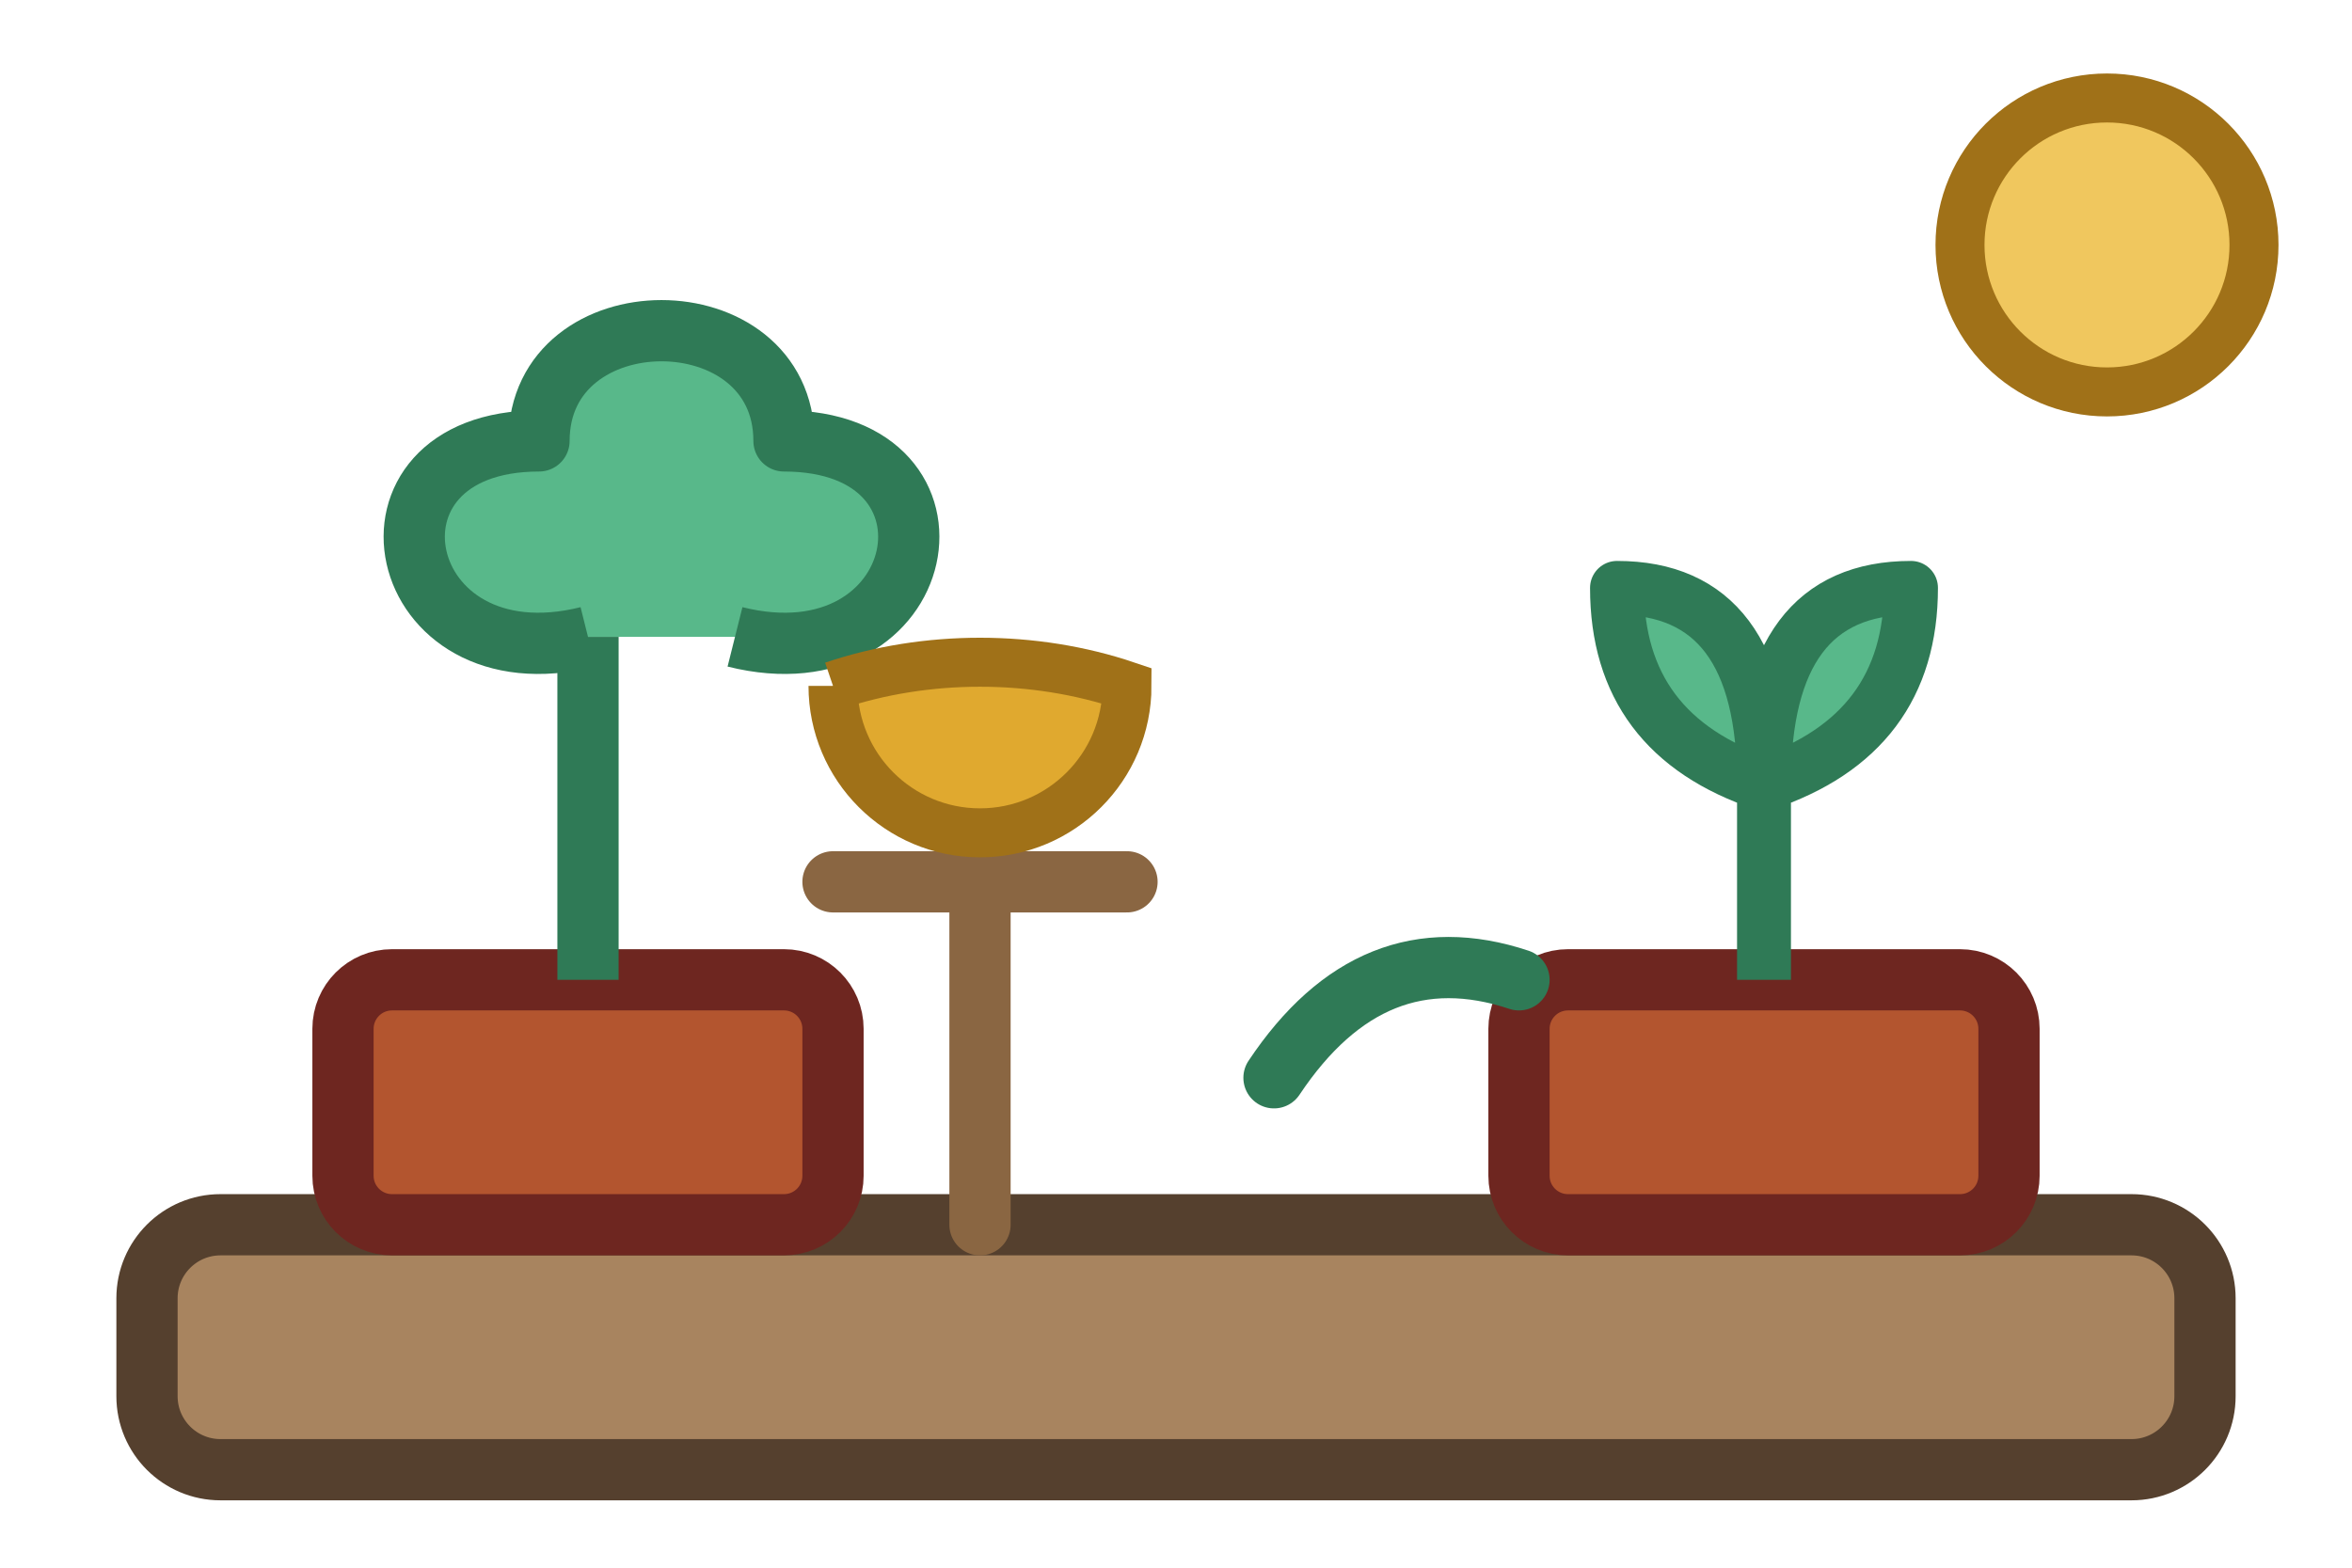
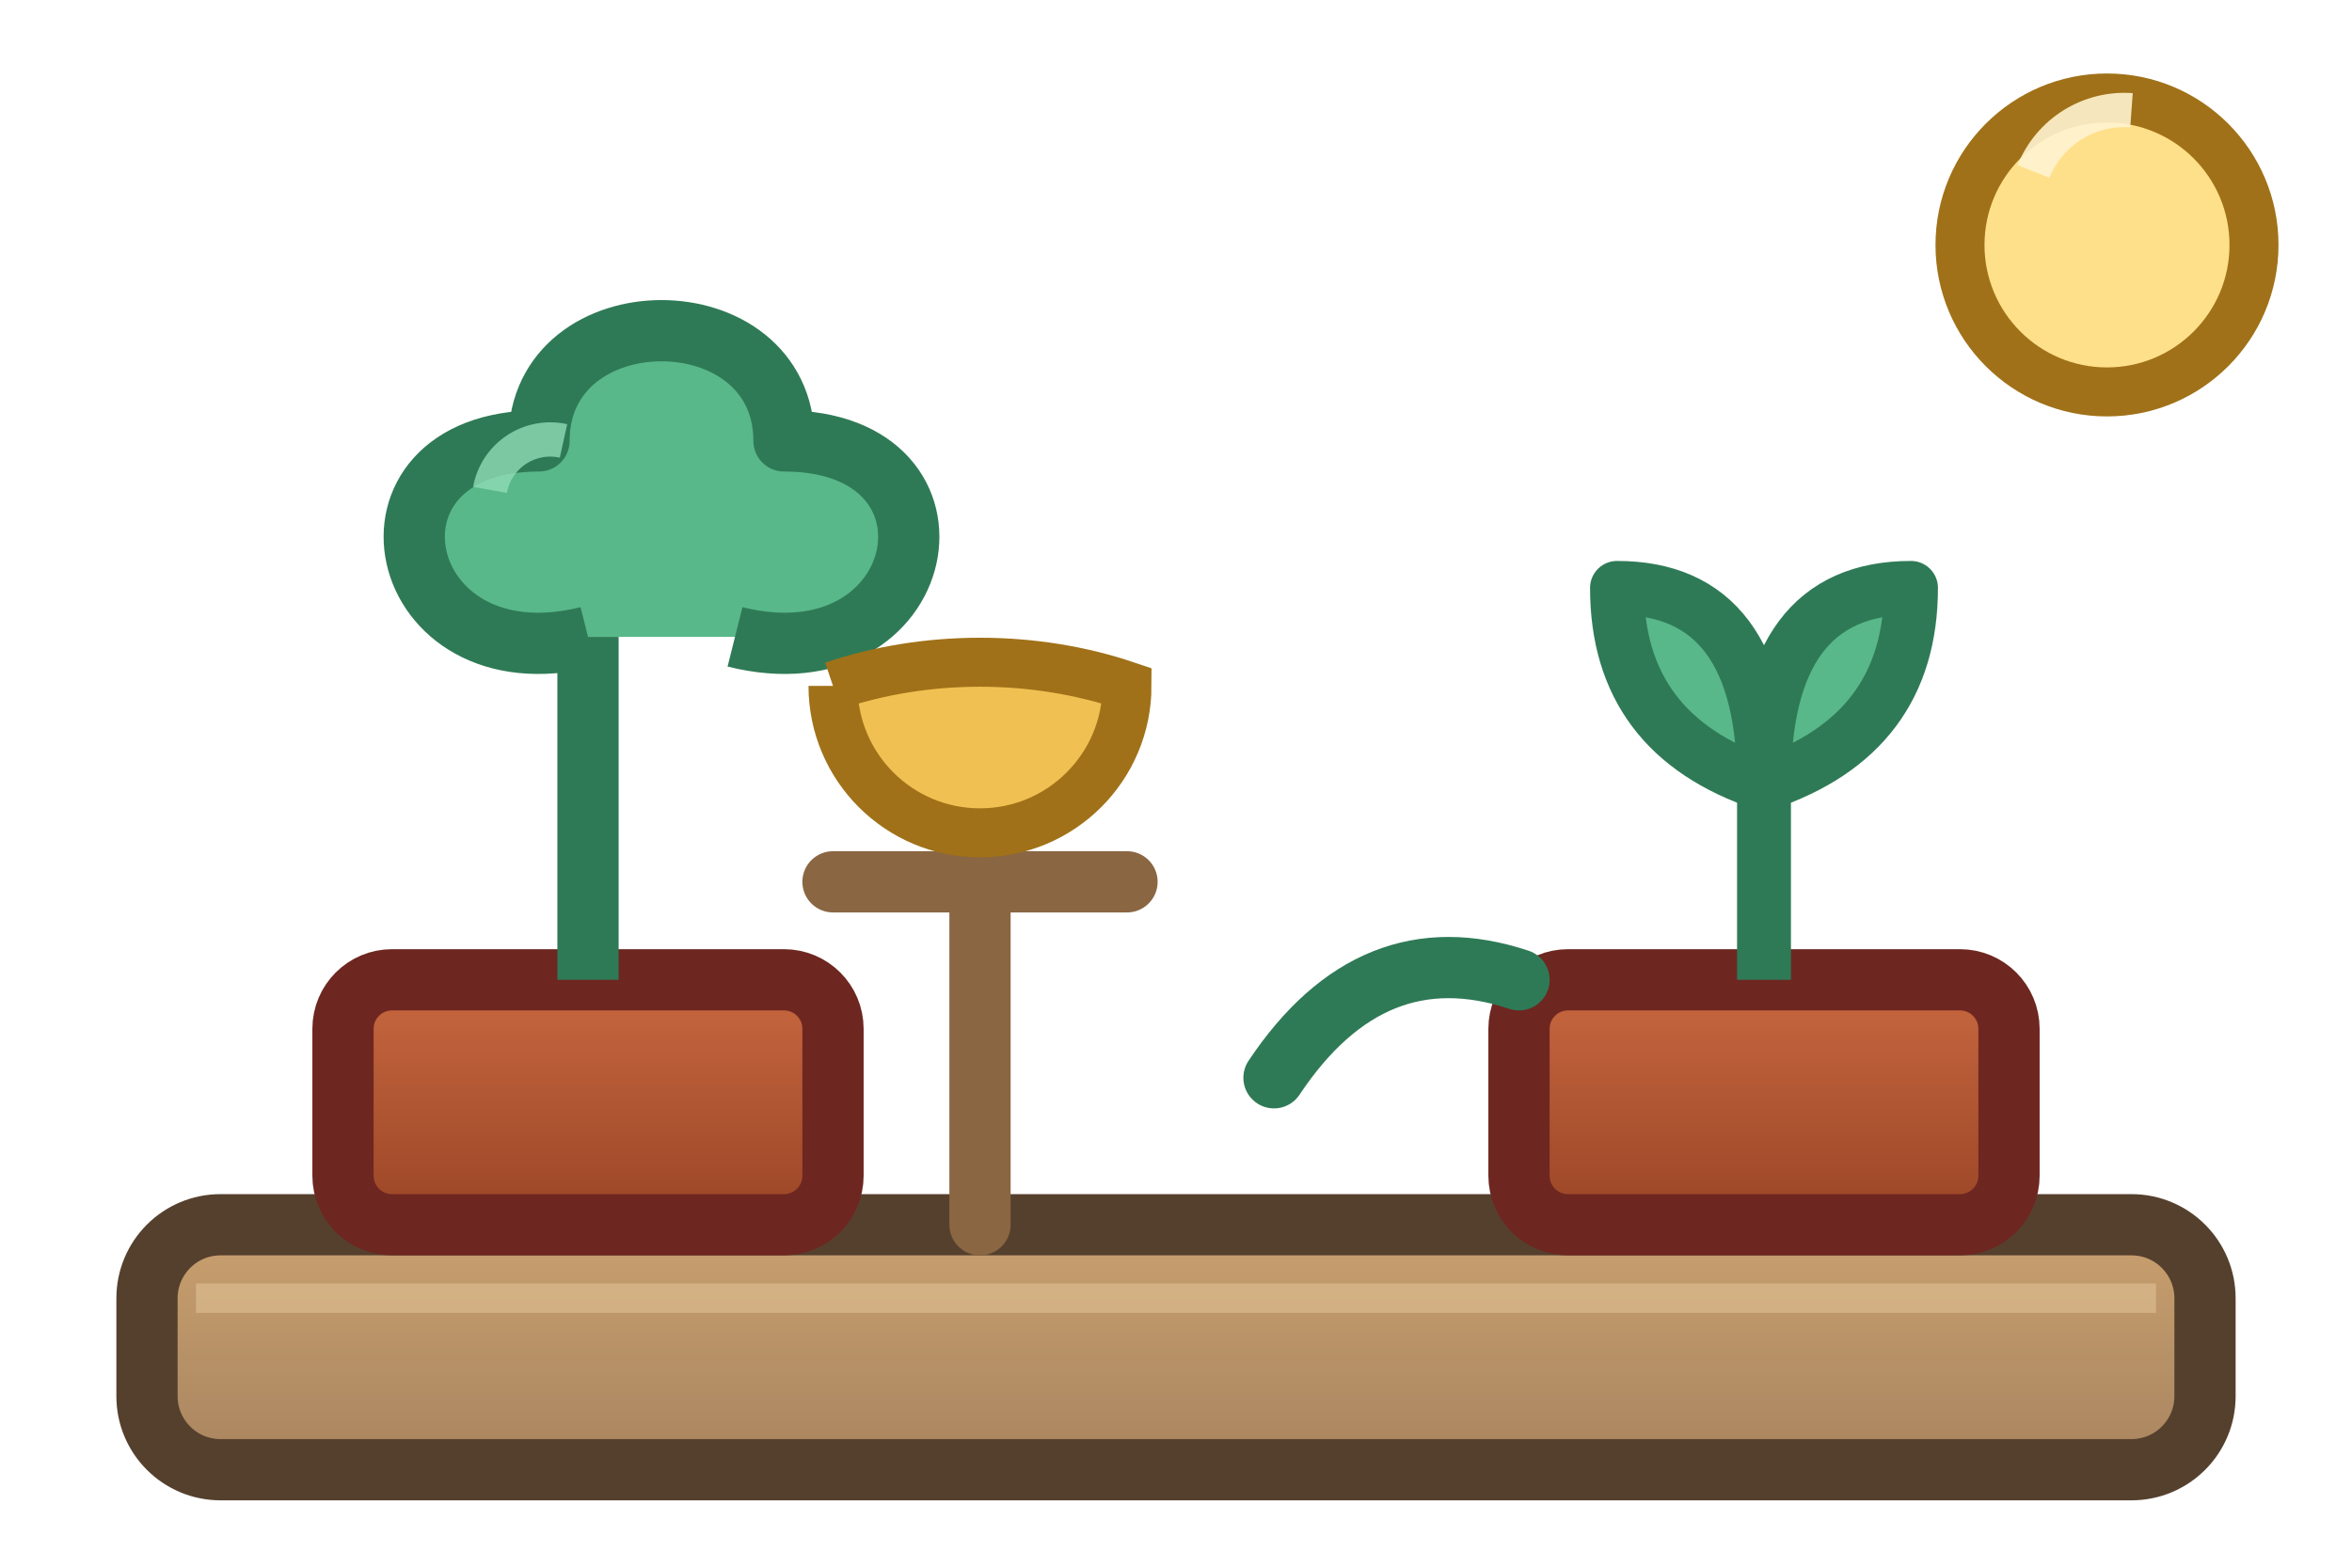
<svg xmlns="http://www.w3.org/2000/svg" width="96" height="64" viewBox="0 0 96 64">
-   <rect x="6" y="50" width="84" height="10" rx="3" fill="#a8845f" stroke="#55402e" stroke-width="2.5" />
-   <rect x="14" y="40" width="20" height="10" rx="2" fill="#b3552f" stroke="#6e2620" stroke-width="2.5" />
+   <defs>
+     <linearGradient id="rg_planter" x1="0" y1="0" x2="0" y2="1">
+       <stop offset="0%" stop-color="#c86840" />
+       <stop offset="100%" stop-color="#9a4526" />
+     </linearGradient>
+     <linearGradient id="rg_floor" x1="0" y1="0" x2="0" y2="1">
+       <stop offset="0%" stop-color="#c9a06f" />
+       <stop offset="100%" stop-color="#a8845f" />
+     </linearGradient>
+   </defs>
+   <ellipse cx="48" cy="52" rx="42" ry="3" fill="#2f7a56" opacity="0.12" />
+   <rect x="6" y="50" width="84" height="10" rx="3" fill="url(#rg_floor)" stroke="#55402e" stroke-width="2.5" />
+   <path d="M 8 53 h 80" stroke="#e0c295" stroke-width="1.2" opacity="0.6" />
+   <rect x="14" y="40" width="20" height="10" rx="2" fill="url(#rg_planter)" stroke="#6e2620" stroke-width="2.5" />
  <path d="M 24 40 v -14 M 24 26 c -8 2 -10 -8 -2 -8 c 0 -6 10 -6 10 0 c 8 0 6 10 -2 8" fill="#58b88a" stroke="#2f7a56" stroke-width="2.5" stroke-linejoin="round" />
-   <rect x="62" y="40" width="20" height="10" rx="2" fill="#b3552f" stroke="#6e2620" stroke-width="2.5" />
+   <path d="M 20 20 a 2.5 2.5 0 0 1 3 -2" fill="none" stroke="#8fdcb5" stroke-width="1.4" opacity="0.8" />
+   <rect x="62" y="40" width="20" height="10" rx="2" fill="url(#rg_planter)" stroke="#6e2620" stroke-width="2.5" />
  <path d="M 72 40 v -10 M 72 32 q -6 -2 -6 -8 q 6 0 6 8 M 72 32 q 6 -2 6 -8 q -6 0 -6 8" fill="#58b88a" stroke="#2f7a56" stroke-width="2.2" stroke-linejoin="round" />
  <path d="M 40 50 v -18 M 34 36 h 12 M 36 32 h 8" fill="none" stroke="#8a6642" stroke-width="2.5" stroke-linecap="round" />
-   <path d="M 34 28 a 14 10 0 0 1 12 0 a 6 6 0 0 1 -12 0" fill="#e0a92f" stroke="#a07118" stroke-width="2" />
-   <circle cx="86" cy="10" r="6" fill="#f0c75e" stroke="#a07118" stroke-width="2" />
+   <path d="M 34 28 a 14 10 0 0 1 12 0 a 6 6 0 0 1 -12 0" fill="#f0c052" stroke="#a07118" stroke-width="2" />
+   <circle cx="86" cy="10" r="6" fill="#ffe08a" stroke="#a07118" stroke-width="2" />
+   <path d="M 83 7 a 4 4 0 0 1 4 -2.5" fill="none" stroke="#fff3cf" stroke-width="1.4" opacity="0.9" />
  <path d="M 52 44 q 4 -6 10 -4" fill="none" stroke="#2f7a56" stroke-width="2.5" stroke-linecap="round" />
</svg>
